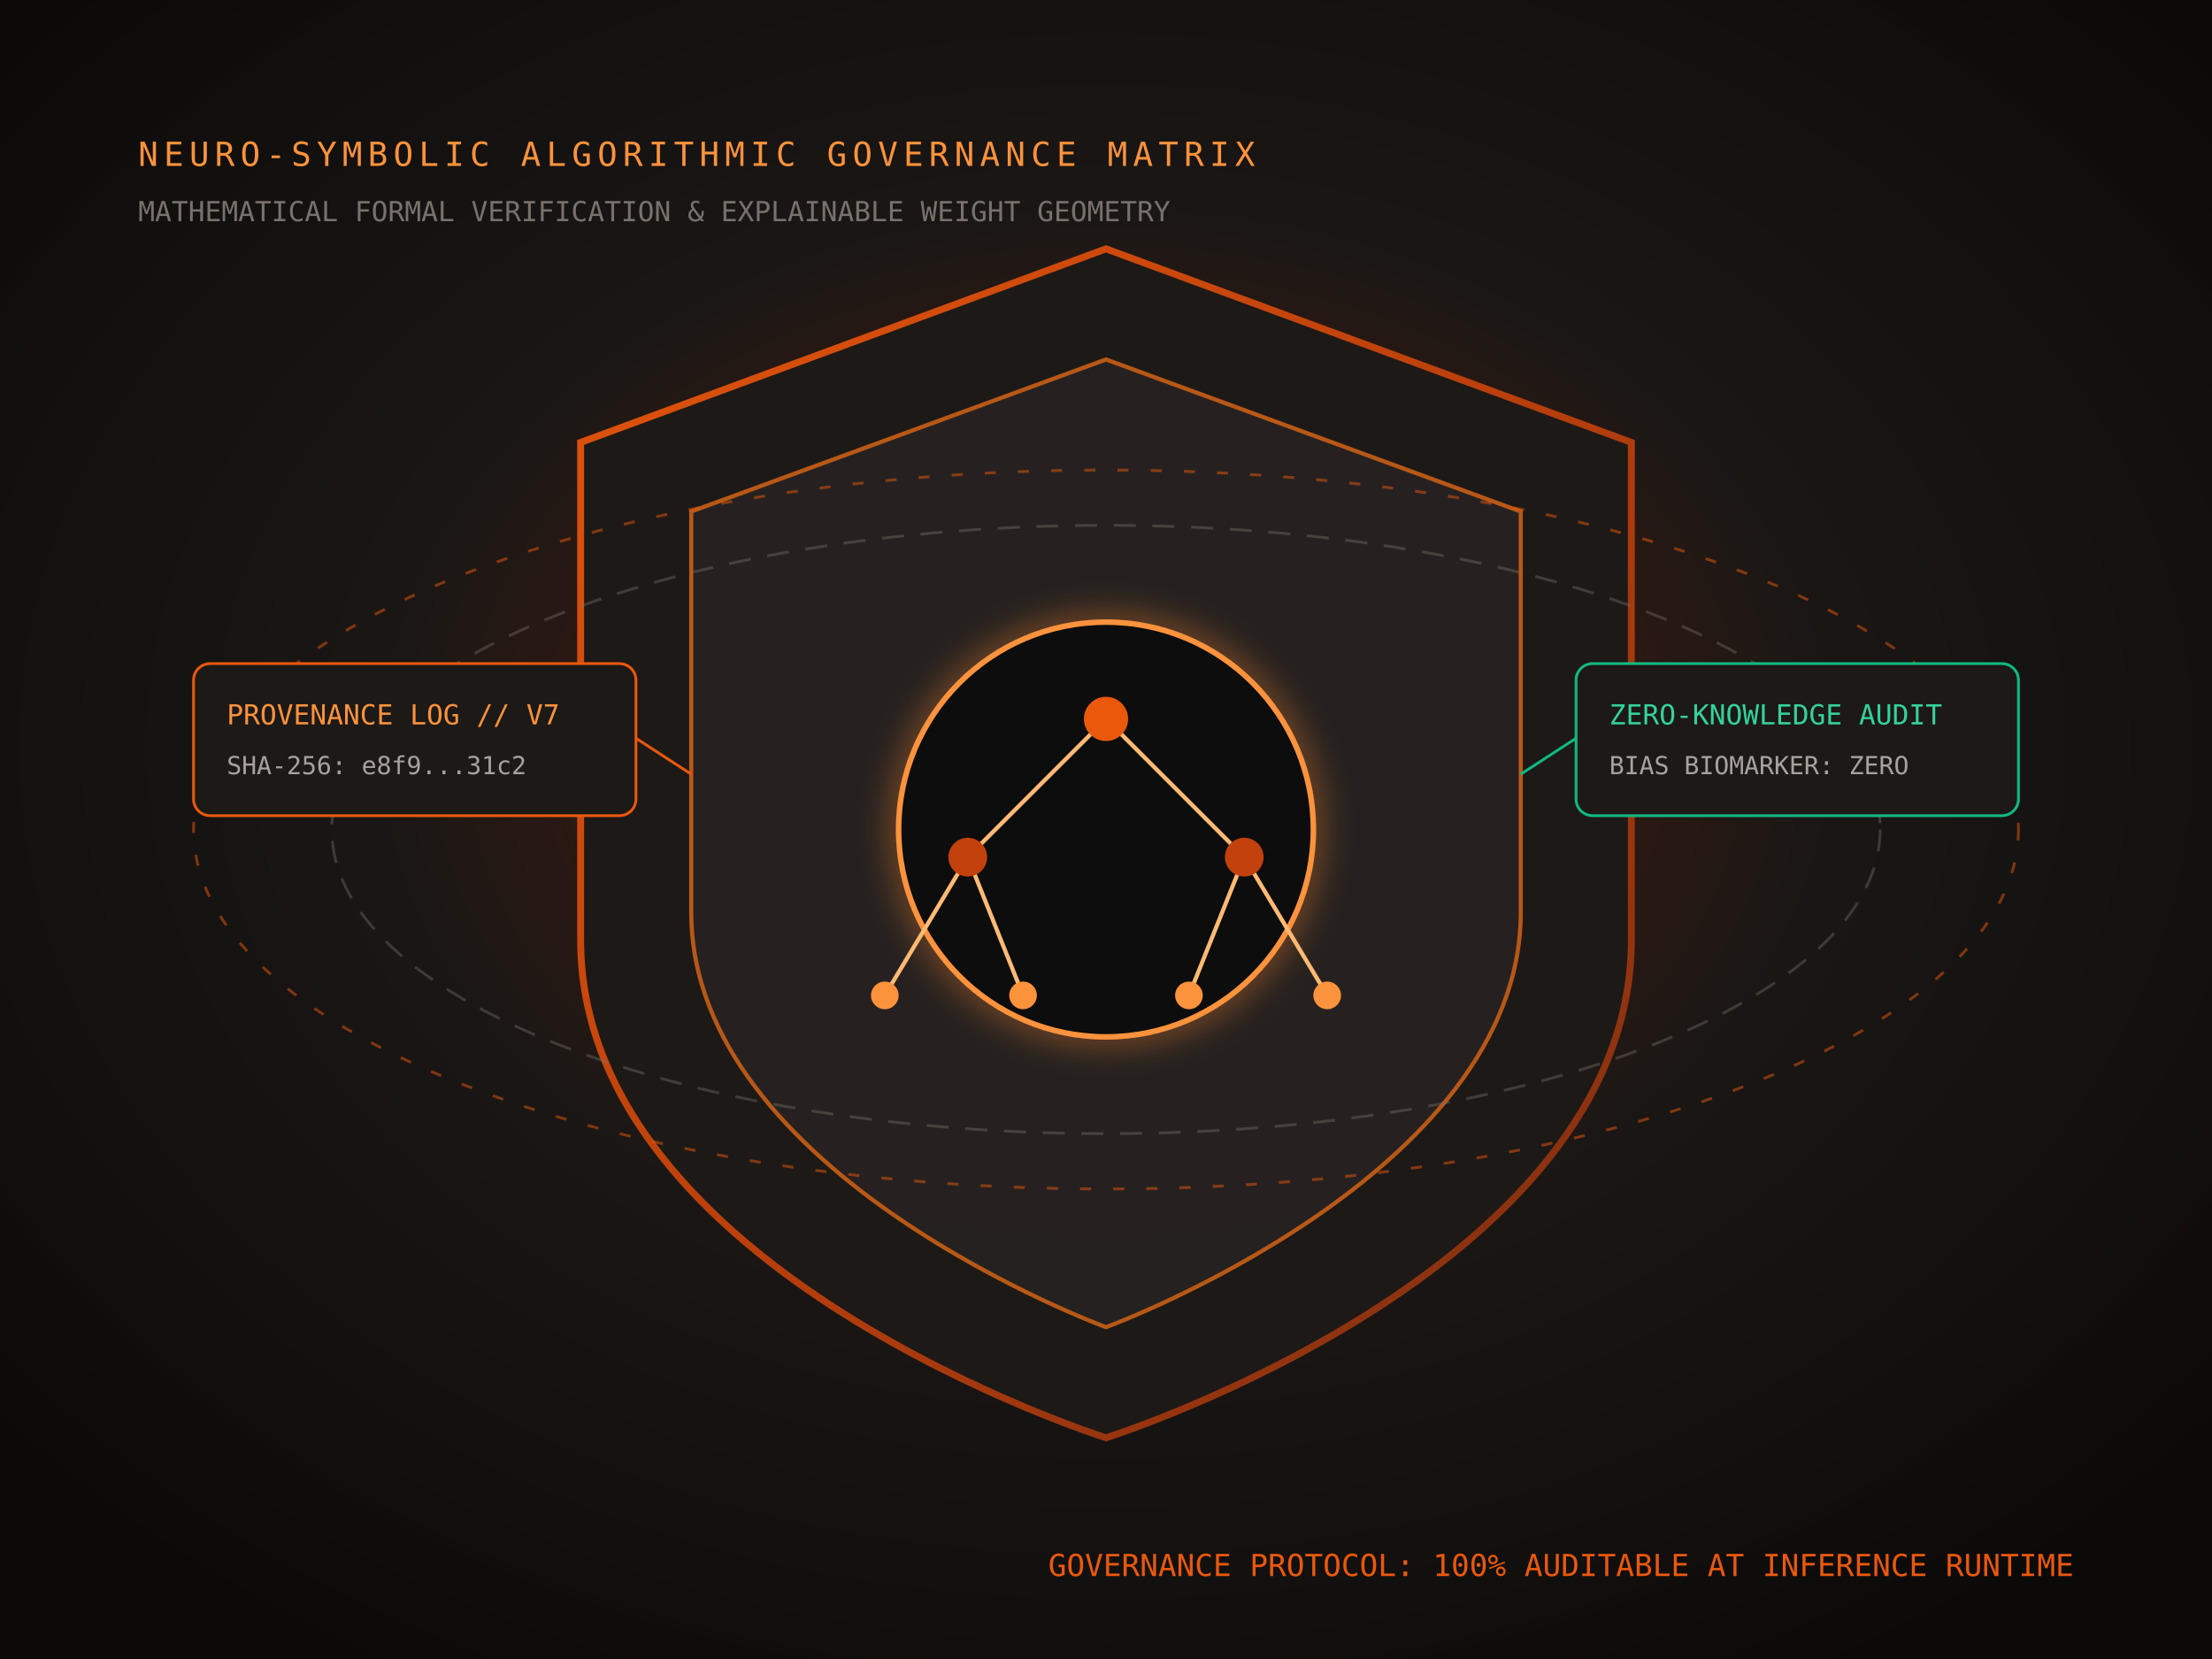
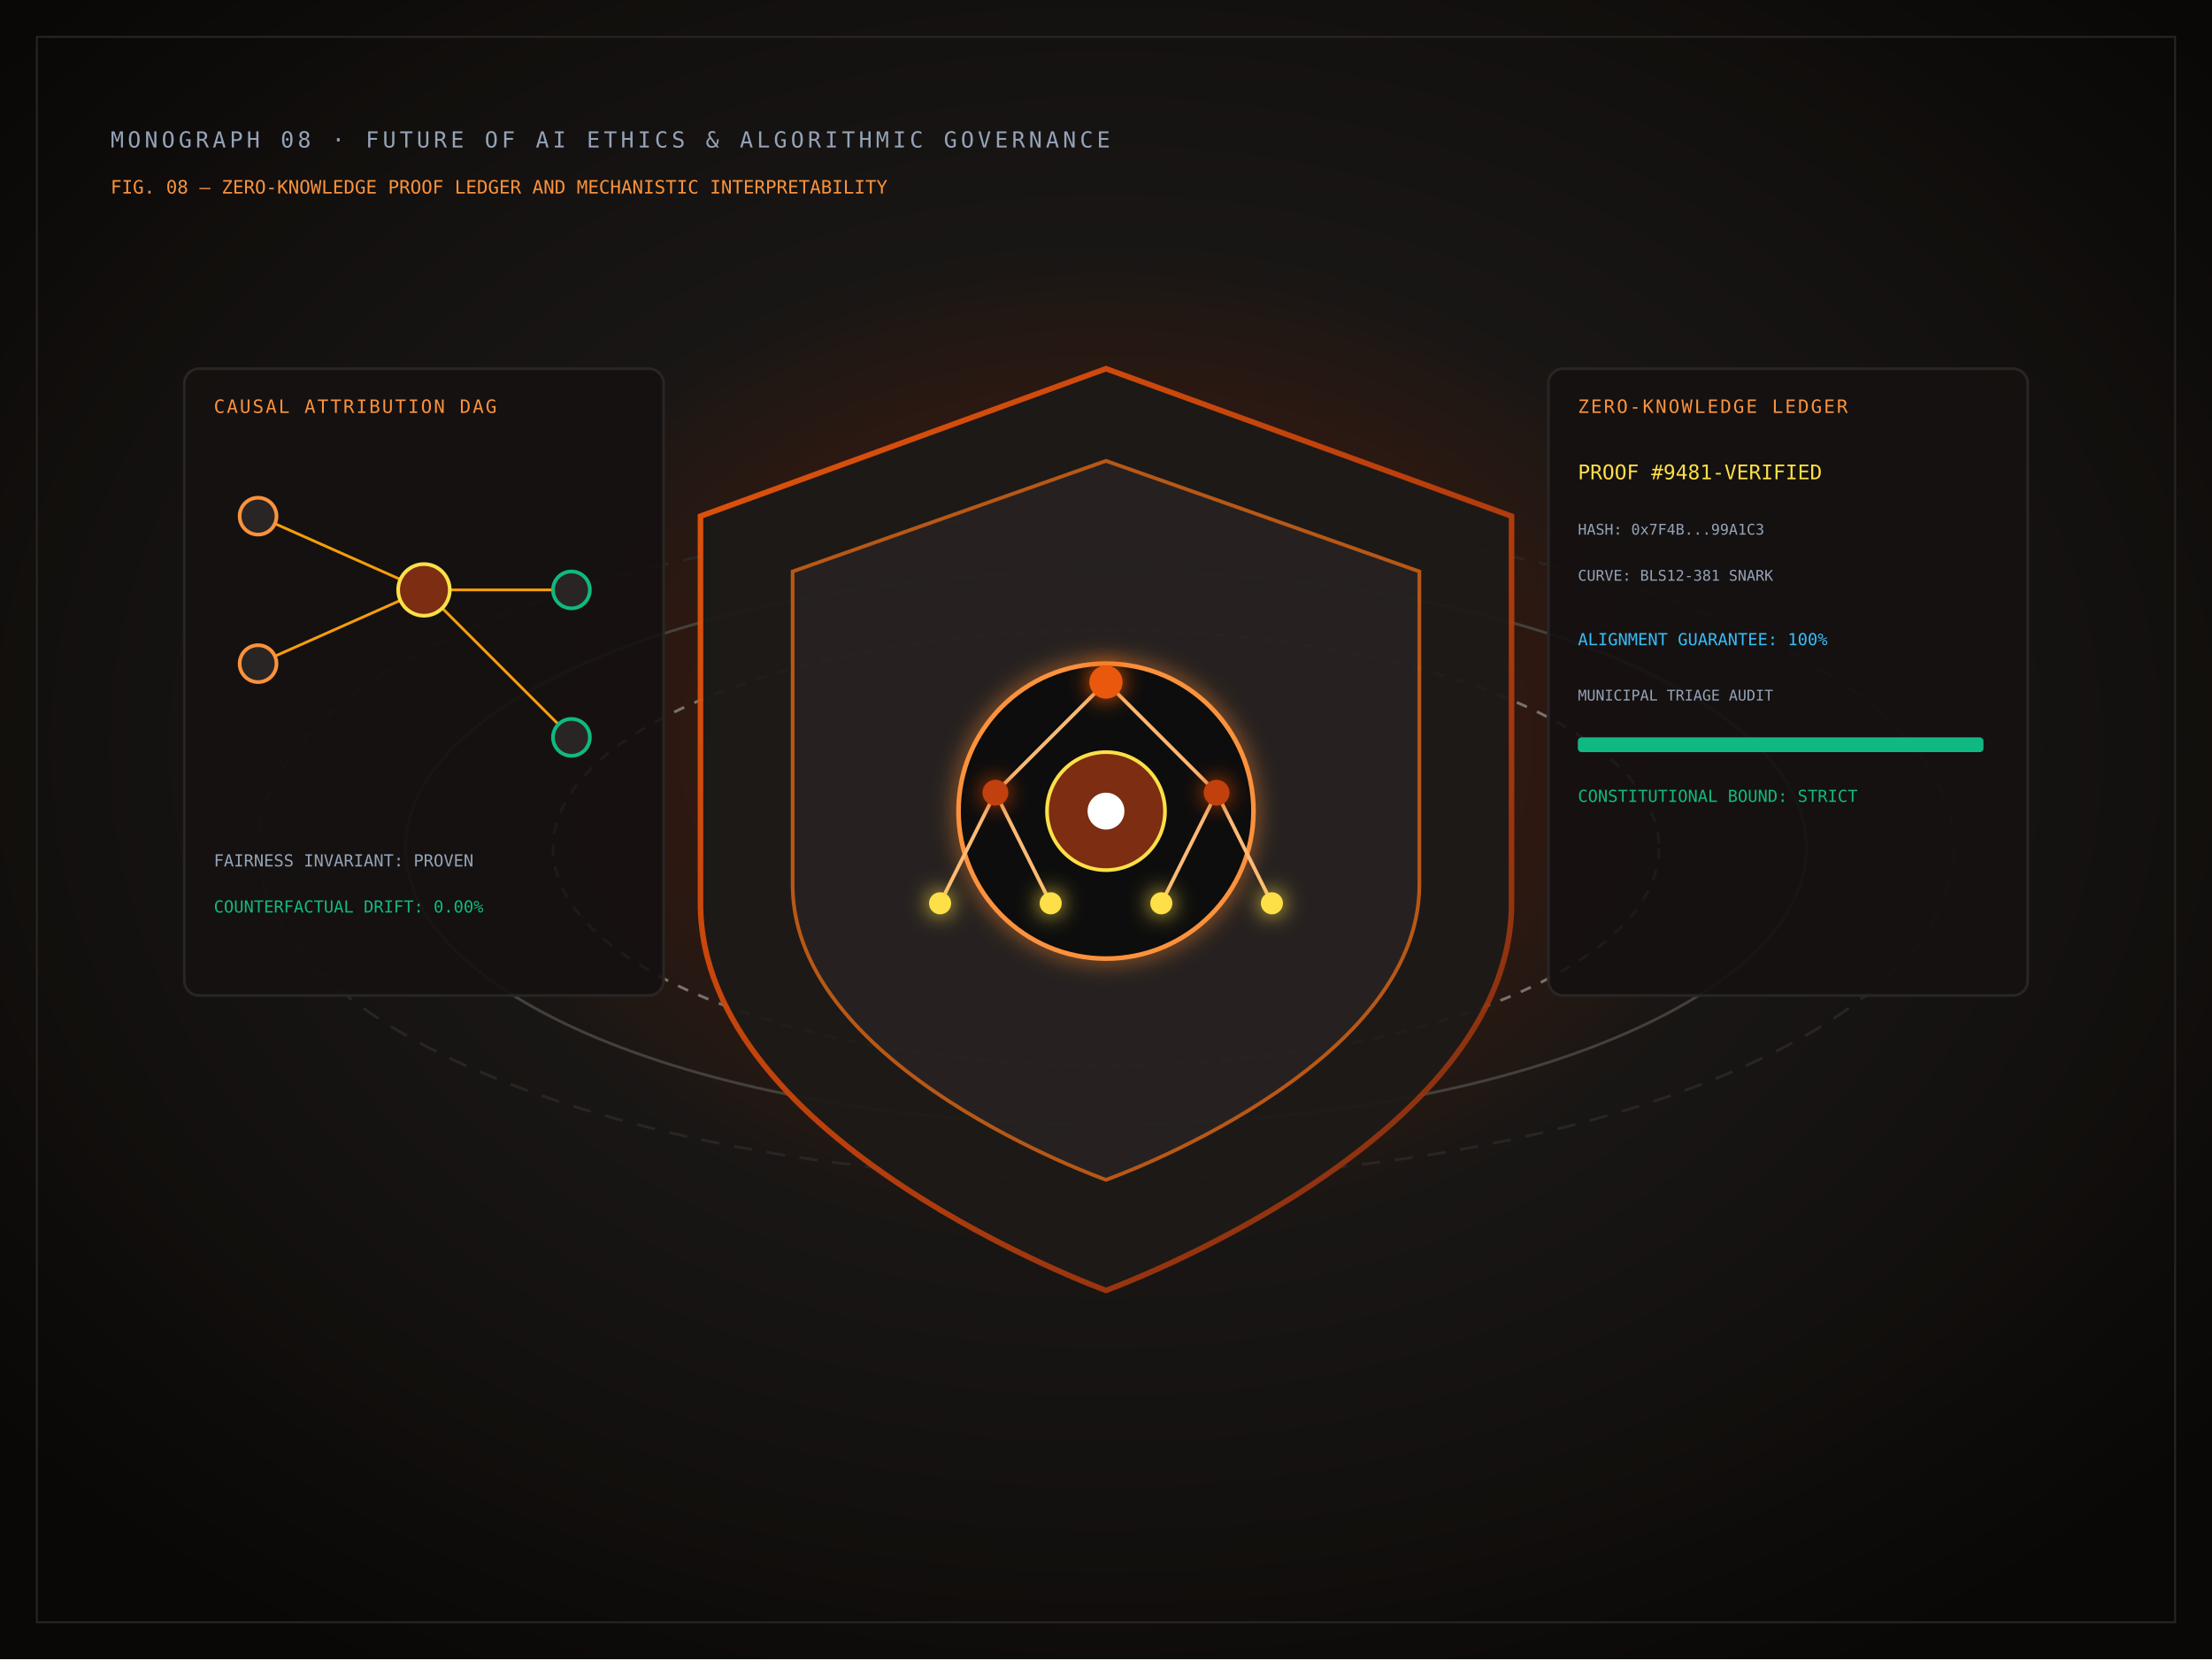
- <svg xmlns="http://www.w3.org/2000/svg" viewBox="0 0 800 600" width="800" height="600" preserveAspectRatio="xMidYMid slice">
+ <svg xmlns="http://www.w3.org/2000/svg" viewBox="0 0 1200 900" width="1200" height="900" preserveAspectRatio="xMidYMid slice">
  <defs>
-     <radialGradient id="ethicsGlow" cx="50%" cy="45%" r="65%">
-       <stop offset="0%" stop-color="#7C2D12" stop-opacity="0.45" />
-       <stop offset="50%" stop-color="#1C1917" stop-opacity="0.85" />
-       <stop offset="100%" stop-color="#0C0A09" stop-opacity="1" />
+     <radialGradient id="ethicsAtmosphere" cx="50%" cy="45%" r="65%">
+       <stop offset="0%" stop-color="#7C2D12" stop-opacity="0.4" />
+       <stop offset="45%" stop-color="#1C1917" stop-opacity="0.85" />
+       <stop offset="100%" stop-color="#0A0807" stop-opacity="1" />
    </radialGradient>
-     <linearGradient id="terracottaShield" x1="0%" y1="0%" x2="100%" y2="100%">
+     <linearGradient id="terracottaProofShield" x1="0%" y1="0%" x2="100%" y2="100%">
      <stop offset="0%" stop-color="#EA580C" />
      <stop offset="50%" stop-color="#C2410C" />
      <stop offset="100%" stop-color="#7C2D12" />
    </linearGradient>
    <filter id="ethicsBloom" x="-20%" y="-20%" width="140%" height="140%">
      <feGaussianBlur stdDeviation="6" result="blur" />
      <feMerge>
        <feMergeNode in="blur" />
        <feMergeNode in="SourceGraphic" />
      </feMerge>
    </filter>
  </defs>
-   <rect width="800" height="600" fill="#0C0A09" />
-   <rect width="800" height="600" fill="url(#ethicsGlow)" />
-   <path d="M 400 90 L 590 160 L 590 340 C 590 460, 400 520, 400 520 C 400 520, 210 460, 210 340 L 210 160 Z" fill="#1C1917" stroke="url(#terracottaShield)" stroke-width="2.5" opacity="0.95" />
-   <path d="M 400 130 L 550 185 L 550 330 C 550 425, 400 480, 400 480 C 400 480, 250 425, 250 330 L 250 185 Z" fill="#292524" stroke="#F97316" stroke-width="1.5" opacity="0.7" />
-   <circle cx="400" cy="300" r="75" fill="#0C0A09" stroke="#FB923C" stroke-width="2" filter="url(#ethicsBloom)" />
-   <g stroke="#FDBA74" stroke-width="1.5" fill="none">
-     <line x1="400" y1="260" x2="350" y2="310" />
-     <line x1="400" y1="260" x2="450" y2="310" />
-     <line x1="350" y1="310" x2="320" y2="360" />
-     <line x1="350" y1="310" x2="370" y2="360" />
-     <line x1="450" y1="310" x2="430" y2="360" />
-     <line x1="450" y1="310" x2="480" y2="360" />
+   <rect width="1200" height="900" fill="#0A0807" />
+   <rect width="1200" height="900" fill="url(#ethicsAtmosphere)" />
+   <g transform="translate(600, 460)">
+     <ellipse cx="0" cy="0" rx="460" ry="180" fill="none" stroke="#292524" stroke-width="1.5" stroke-dasharray="10 8" />
+     <ellipse cx="0" cy="0" rx="380" ry="150" fill="none" stroke="#44403C" stroke-width="1.5" />
+     <ellipse cx="0" cy="0" rx="300" ry="118" fill="none" stroke="#78716C" stroke-width="1.5" stroke-dasharray="6 6" />
  </g>
-   <circle cx="400" cy="260" r="8" fill="#EA580C" />
-   <circle cx="350" cy="310" r="7" fill="#C2410C" />
-   <circle cx="450" cy="310" r="7" fill="#C2410C" />
-   <circle cx="320" cy="360" r="5" fill="#FB923C" />
-   <circle cx="370" cy="360" r="5" fill="#FB923C" />
-   <circle cx="430" cy="360" r="5" fill="#FB923C" />
-   <circle cx="480" cy="360" r="5" fill="#FB923C" />
-   <ellipse cx="400" cy="300" rx="280" ry="110" fill="none" stroke="#78716C" stroke-width="1" stroke-dasharray="8 6" opacity="0.4" />
-   <ellipse cx="400" cy="300" rx="330" ry="130" fill="none" stroke="#EA580C" stroke-width="1" stroke-dasharray="4 8" opacity="0.5" />
-   <rect x="70" y="240" width="160" height="55" rx="6" fill="#1C1917" stroke="#EA580C" stroke-width="1" />
-   <text x="82" y="262" font-family="monospace" font-size="10" fill="#FB923C">PROVENANCE LOG // V7</text>
-   <text x="82" y="280" font-family="monospace" font-size="9" fill="#A8A29E">SHA-256: e8f9...31c2</text>
-   <line x1="230" y1="267" x2="250" y2="280" stroke="#EA580C" stroke-width="1" />
-   <rect x="570" y="240" width="160" height="55" rx="6" fill="#1C1917" stroke="#10B981" stroke-width="1" />
-   <text x="582" y="262" font-family="monospace" font-size="10" fill="#34D399">ZERO-KNOWLEDGE AUDIT</text>
-   <text x="582" y="280" font-family="monospace" font-size="9" fill="#A8A29E">BIAS BIOMARKER: ZERO</text>
-   <line x1="570" y1="267" x2="550" y2="280" stroke="#10B981" stroke-width="1" />
-   <text x="50" y="60" font-family="monospace" font-size="12" fill="#FB923C" letter-spacing="2">NEURO-SYMBOLIC ALGORITHMIC GOVERNANCE MATRIX</text>
-   <text x="50" y="80" font-family="monospace" font-size="10" fill="#78716C">MATHEMATICAL FORMAL VERIFICATION &amp; EXPLAINABLE WEIGHT GEOMETRY</text>
-   <text x="750" y="570" font-family="monospace" font-size="11" fill="#EA580C" text-anchor="end">GOVERNANCE PROTOCOL: 100% AUDITABLE AT INFERENCE RUNTIME</text>
+   <g transform="translate(600, 420)">
+     <path d="M 0 -220 L 220 -140 L 220 70 C 220 200, 0 280, 0 280 C 0 280, -220 200, -220 70 L -220 -140 Z" fill="#1C1917" stroke="url(#terracottaProofShield)" stroke-width="3" opacity="0.95" />
+     <path d="M 0 -170 L 170 -110 L 170 60 C 170 160, 0 220, 0 220 C 0 220, -170 160, -170 60 L -170 -110 Z" fill="#292524" stroke="#F97316" stroke-width="2" opacity="0.7" />
+     <circle cx="0" cy="20" r="80" fill="#0C0A09" stroke="#FB923C" stroke-width="2.5" filter="url(#ethicsBloom)" />
+     <circle cx="0" cy="20" r="32" fill="#7C2D12" stroke="#FDE047" stroke-width="2" />
+     <circle cx="0" cy="20" r="10" fill="#FFFFFF" />
+     <g stroke="#FDBA74" stroke-width="2" fill="none">
+       <line x1="0" y1="-50" x2="-60" y2="10" />
+       <line x1="0" y1="-50" x2="60" y2="10" />
+       <line x1="-60" y1="10" x2="-90" y2="70" />
+       <line x1="-60" y1="10" x2="-30" y2="70" />
+       <line x1="60" y1="10" x2="30" y2="70" />
+       <line x1="60" y1="10" x2="90" y2="70" />
+     </g>
+     <g filter="url(#ethicsBloom)">
+       <circle cx="0" cy="-50" r="9" fill="#EA580C" />
+       <circle cx="-60" cy="10" r="7" fill="#C2410C" />
+       <circle cx="60" cy="10" r="7" fill="#C2410C" />
+       <circle cx="-90" cy="70" r="6" fill="#FDE047" />
+       <circle cx="-30" cy="70" r="6" fill="#FDE047" />
+       <circle cx="30" cy="70" r="6" fill="#FDE047" />
+       <circle cx="90" cy="70" r="6" fill="#FDE047" />
+     </g>
+   </g>
+   <g transform="translate(100, 200)">
+     <rect width="260" height="340" rx="8" fill="#141110" fill-opacity="0.9" stroke="#292524" stroke-width="1.5" />
+     <text x="16" y="24" fill="#FB923C" font-family="monospace" font-size="10" letter-spacing="1">CAUSAL ATTRIBUTION DAG</text>
+     <g stroke="#F59E0B" stroke-width="1.5" fill="none">
+       <line x1="40" y1="80" x2="130" y2="120" />
+       <line x1="40" y1="160" x2="130" y2="120" />
+       <line x1="130" y1="120" x2="210" y2="120" />
+       <line x1="130" y1="120" x2="210" y2="200" />
+     </g>
+     <circle cx="40" cy="80" r="10" fill="#292524" stroke="#FB923C" stroke-width="2" />
+     <circle cx="40" cy="160" r="10" fill="#292524" stroke="#FB923C" stroke-width="2" />
+     <circle cx="130" cy="120" r="14" fill="#7C2D12" stroke="#FDE047" stroke-width="2" />
+     <circle cx="210" cy="120" r="10" fill="#292524" stroke="#10B981" stroke-width="2" />
+     <circle cx="210" cy="200" r="10" fill="#292524" stroke="#10B981" stroke-width="2" />
+     <text x="16" y="270" fill="#94A3B8" font-family="monospace" font-size="9">FAIRNESS INVARIANT: PROVEN</text>
+     <text x="16" y="295" fill="#10B981" font-family="monospace" font-size="9">COUNTERFACTUAL DRIFT: 0.00%</text>
+   </g>
+   <g transform="translate(840, 200)">
+     <rect width="260" height="340" rx="8" fill="#141110" fill-opacity="0.9" stroke="#292524" stroke-width="1.5" />
+     <text x="16" y="24" fill="#FB923C" font-family="monospace" font-size="10" letter-spacing="1">ZERO-KNOWLEDGE LEDGER</text>
+     <text x="16" y="60" fill="#FDE047" font-family="monospace" font-size="11">PROOF #9481-VERIFIED</text>
+     <text x="16" y="90" fill="#94A3B8" font-family="monospace" font-size="8">HASH: 0x7F4B...99A1C3</text>
+     <text x="16" y="115" fill="#94A3B8" font-family="monospace" font-size="8">CURVE: BLS12-381 SNARK</text>
+     <text x="16" y="150" fill="#38BDF8" font-family="monospace" font-size="9">ALIGNMENT GUARANTEE: 100%</text>
+     <text x="16" y="180" fill="#94A3B8" font-family="monospace" font-size="8">MUNICIPAL TRIAGE AUDIT</text>
+     <rect x="16" y="200" width="220" height="8" rx="2" fill="#292524" />
+     <rect x="16" y="200" width="220" height="8" rx="2" fill="#10B981" />
+     <text x="16" y="235" fill="#10B981" font-family="monospace" font-size="9">CONSTITUTIONAL BOUND: STRICT</text>
+   </g>
+   <text x="60" y="80" fill="#94A3B8" font-family="monospace" font-size="12" letter-spacing="2">MONOGRAPH 08 · FUTURE OF AI ETHICS &amp; ALGORITHMIC GOVERNANCE</text>
+   <text x="60" y="105" fill="#FB923C" font-family="monospace" font-size="10">FIG. 08 — ZERO-KNOWLEDGE PROOF LEDGER AND MECHANISTIC INTERPRETABILITY</text>
+   <rect x="20" y="20" width="1160" height="860" fill="none" stroke="#292524" stroke-width="1" />
</svg>
